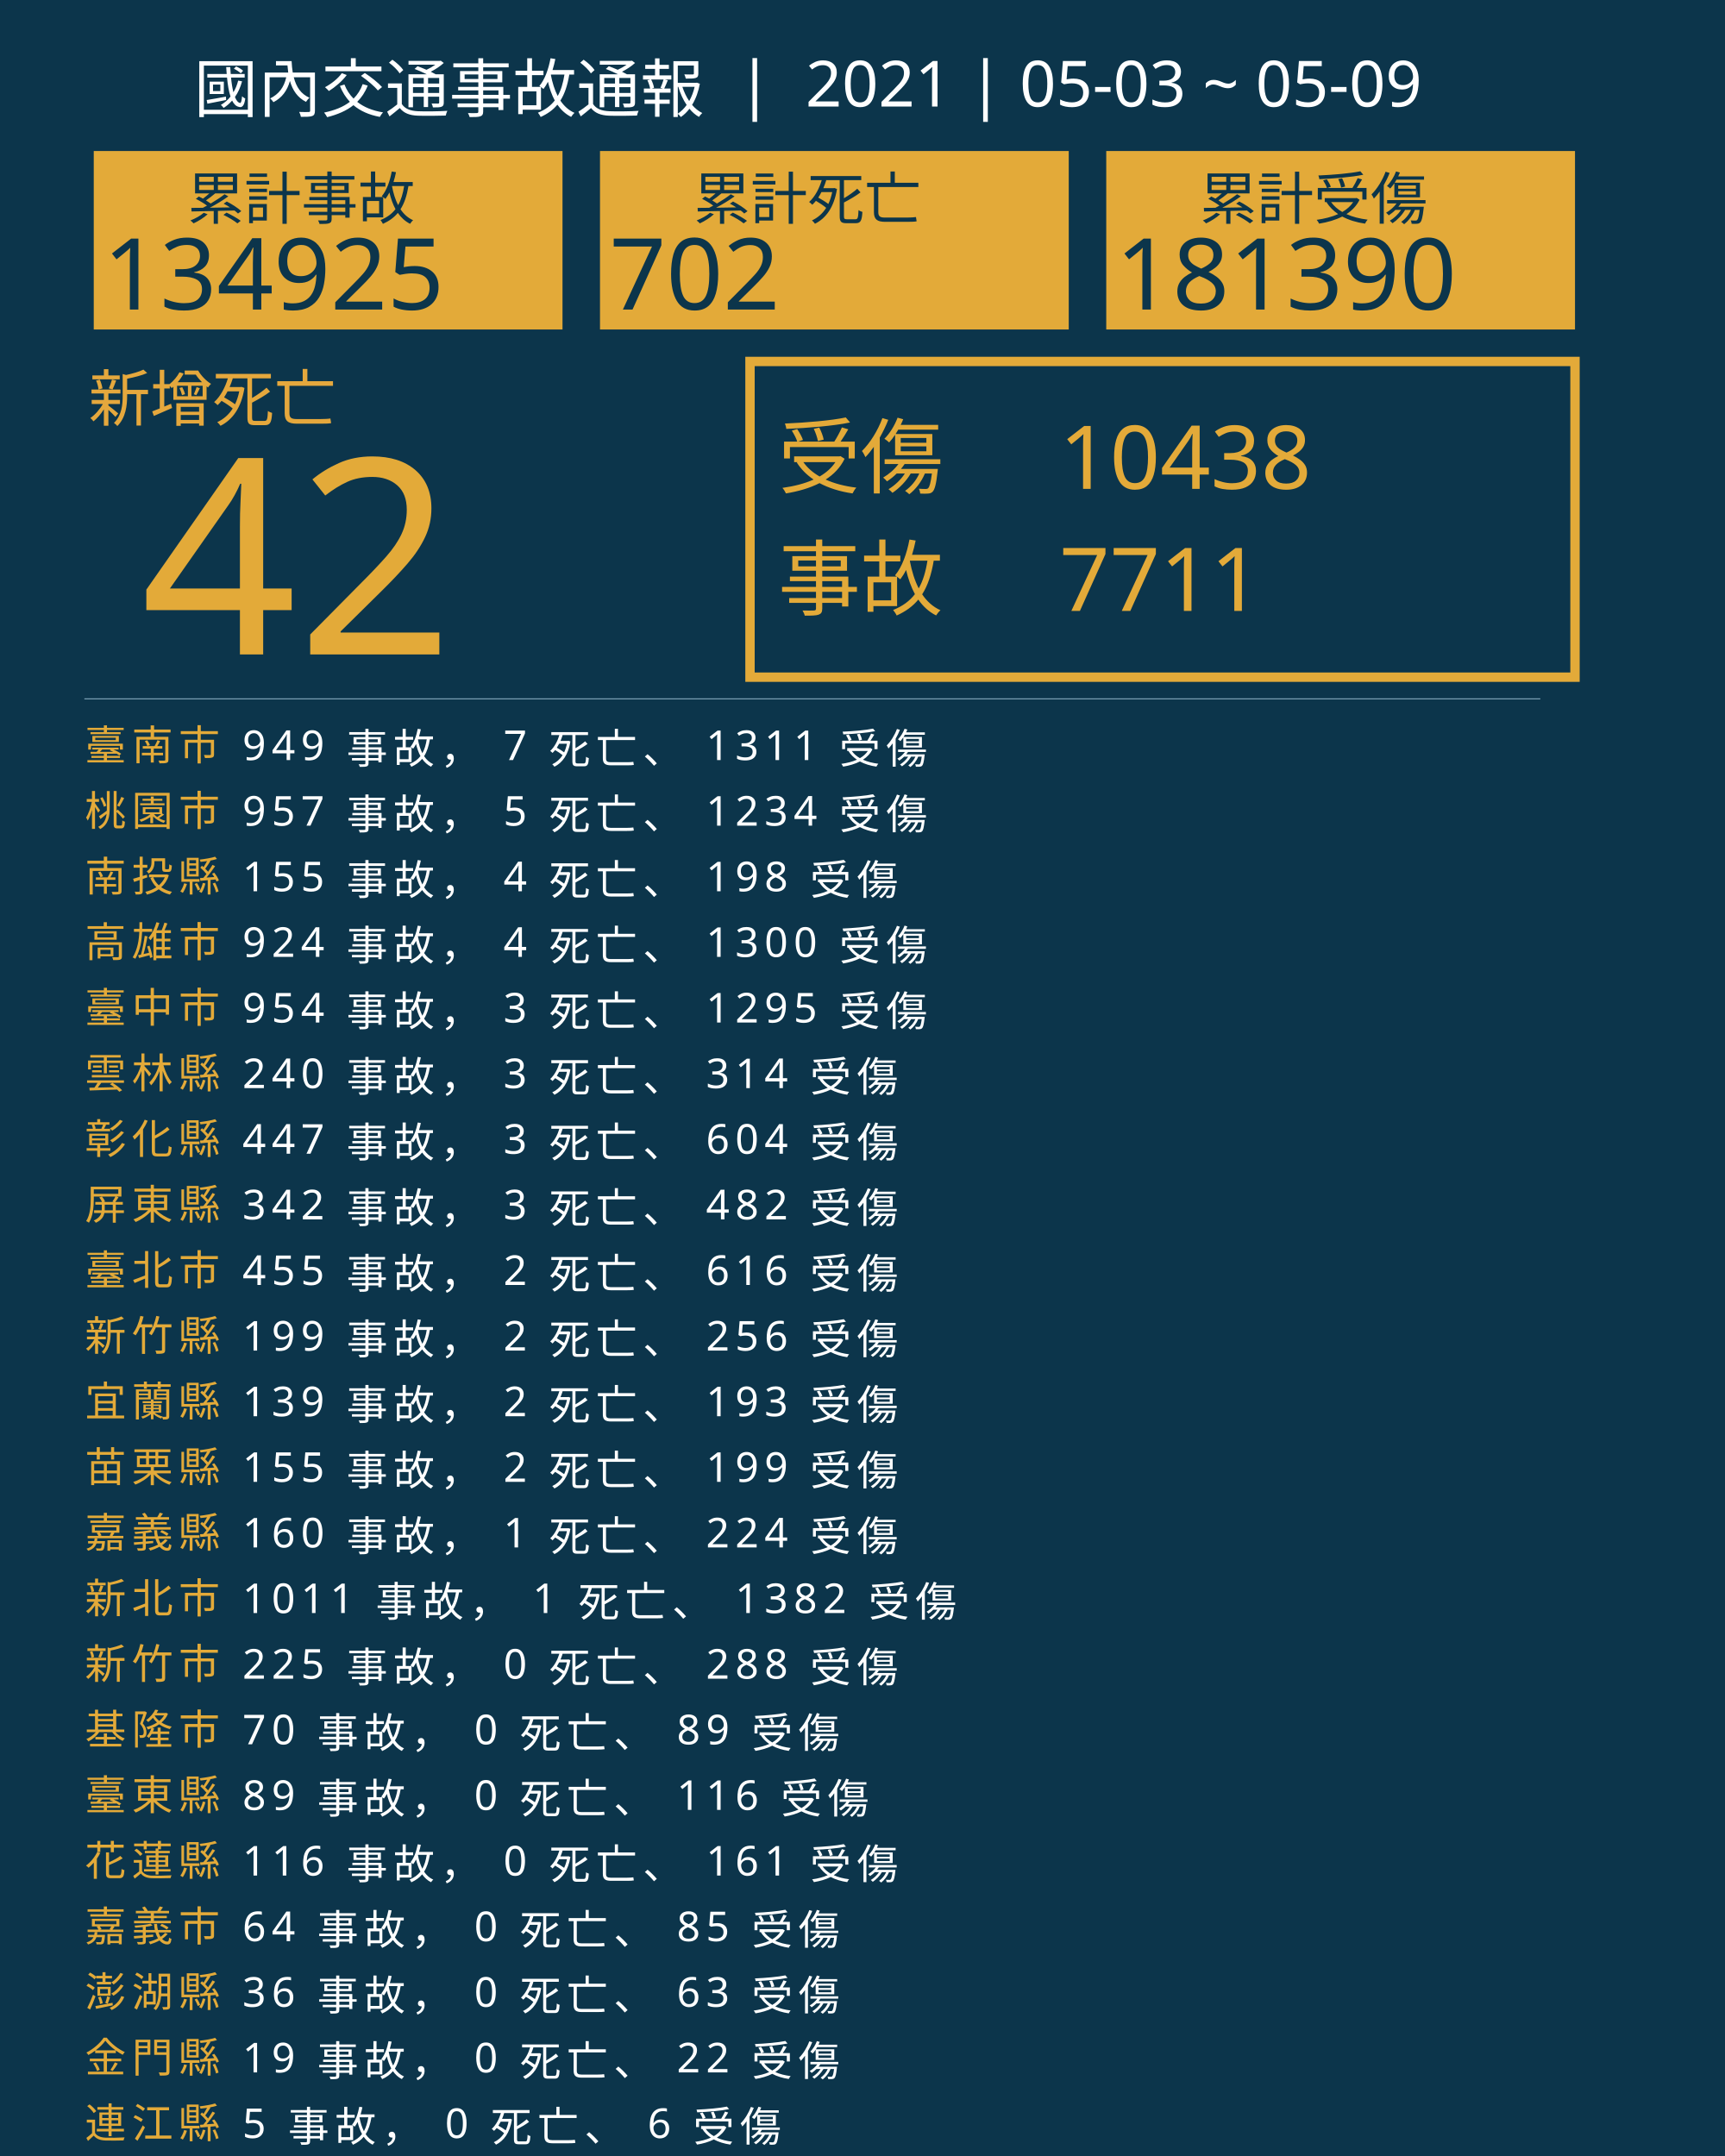
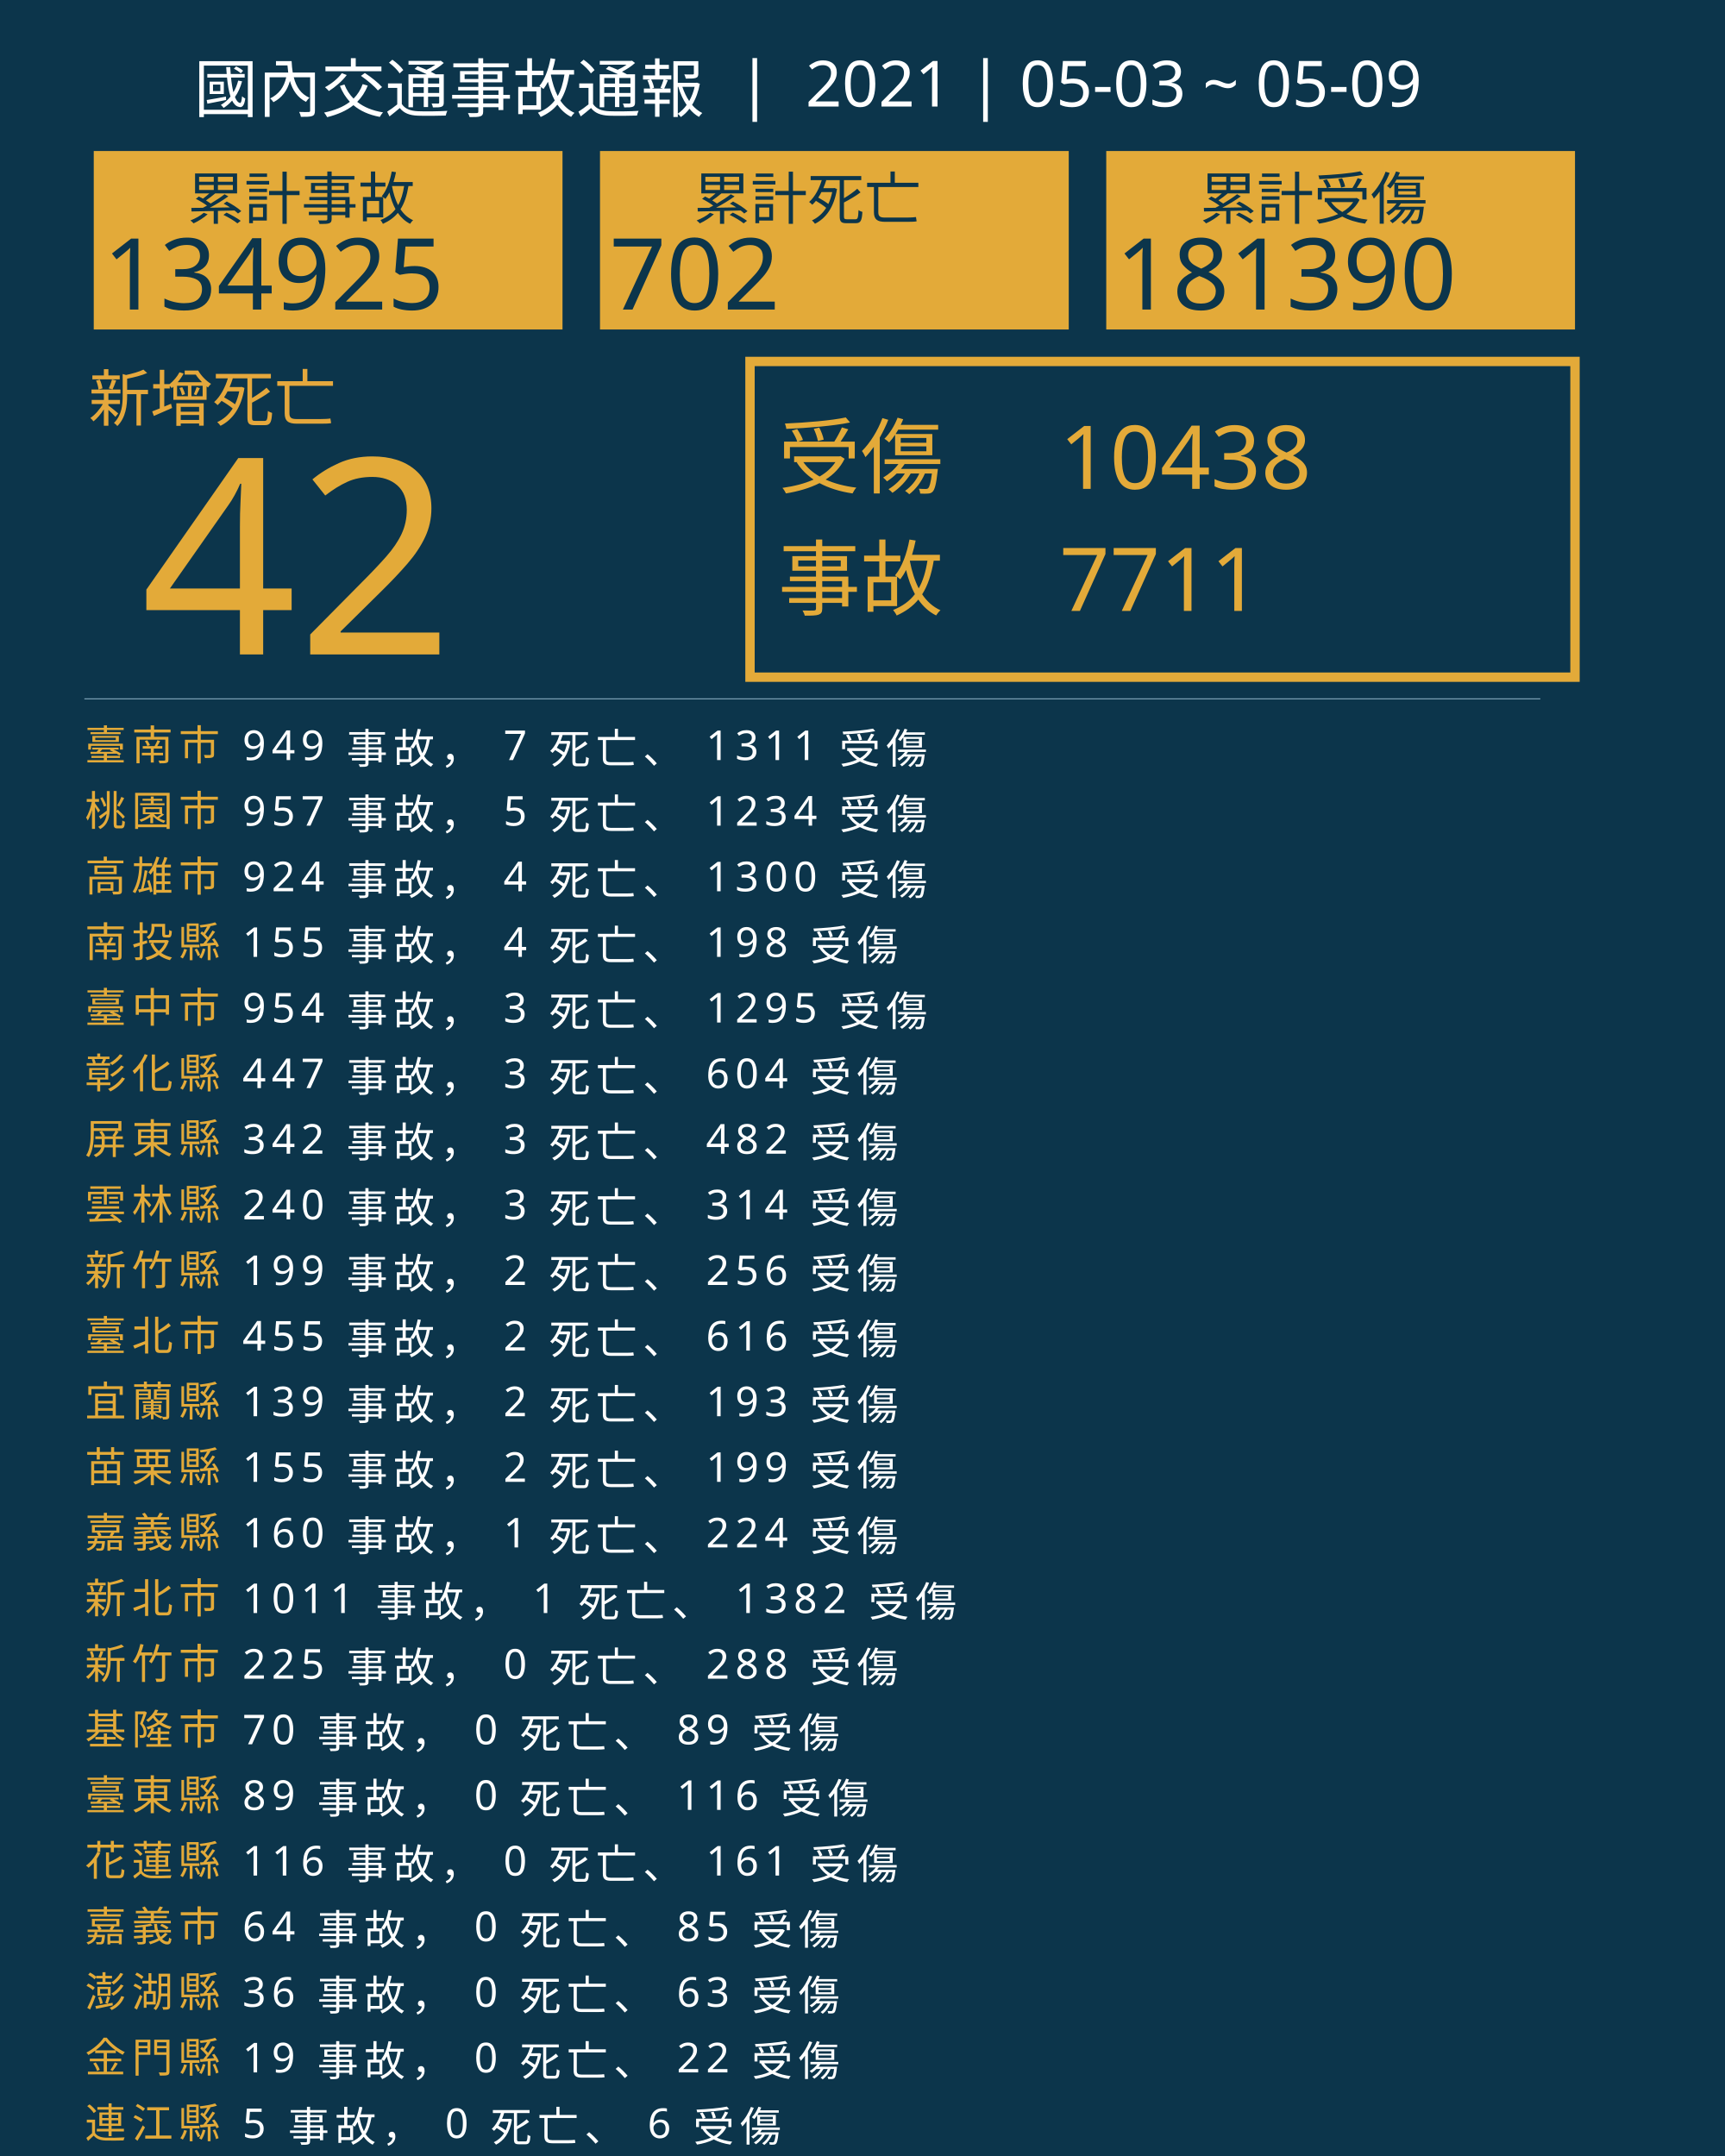
<svg xmlns="http://www.w3.org/2000/svg" version="1.1" id="圖層_1" x="0px" y="0px" viewBox="0 0 1840 2300" style="enable-background:new 0 0 1840 2300;" xml:space="preserve">
  <style type="text/css">
	.st0{fill:#0C354B;}
	.st1{fill:#E5A83D;}
	.st2{font-family:'NotoSansCJKtc-Bold-B5pc-H';}
	.st3{font-size:66px;}
	.st4{fill:#E3AA39;}
	.st5{font-family:'Arial-BoldMT';}
	.st6{font-size:291.776px;}
	.st7{fill:none;stroke:#E3AA39;stroke-miterlimit:10;stroke-width:10;}
	.st8{font-family:'NotoSansCJKtc-Light-B5pc-H';}
	.st9{font-size:88px;}
	.st10{font-family:'NotoSansCJKtc-Medium-B5pc-H';}
	.st11{font-size:94px;}
	.st12{fill:none;stroke:#8AAFC1;stroke-miterlimit:10;}
	.st13{font-size:60.649px;}
	.st14{font-size:106px;}
	.st15{fill:none;}
	.st16{font-size:44px;}
	.st17{letter-spacing:6;}
	.st18{fill:#FFFFFF;}
	.st19{letter-spacing:1;}
	.st20{font-size:68px;}
</style>
  <rect class="st0" width="1840" height="2300" />
  <text transform="matrix(1 0 0 1 94.5001 449.017)" class="st1 st2 st3">新增死亡</text>
  <g>
    <text transform="matrix(1 0 0 1 150 698.1412)" class="st4 st5 st6">42</text>
  </g>
  <g>
    <rect x="800" y="385.6" class="st7" width="880" height="336.8" />
    <g>
      <text transform="matrix(1 0 0 1 830 519.593)" class="st4 st8 st9">受傷</text>
      <text transform="matrix(1 0 0 1 1130 521.5084)" class="st4 st10 st11">10438</text>
      <text transform="matrix(1 0 0 1 1130 651.7274)" class="st4 st10 st11">7711</text>
      <text transform="matrix(1 0 0 1 830 649.4965)" class="st4 st8 st9">事故</text>
    </g>
  </g>
  <line class="st12" x1="90" y1="745.5" x2="1643" y2="745.5" />
  <g>
    <g>
      <rect x="100" y="161.1" class="st4" width="500" height="190.4" />
      <g>
        <text transform="matrix(1 0 0 1 200 233.9079)" class="st0 st10 st13">累計事故</text>
        <g>
          <text transform="matrix(1 0 0 1 110 330.2121)" class="st0 st5 st14">134925</text>
        </g>
      </g>
    </g>
    <g>
      <rect x="640" y="161.1" class="st4" width="500" height="190.4" />
      <g>
        <text transform="matrix(1 0 0 1 740 233.908)" class="st0 st10 st13">累計死亡</text>
        <g>
          <text transform="matrix(1 0 0 1 650 330.2122)" class="st0 st5 st14">702</text>
        </g>
      </g>
    </g>
    <g>
      <rect x="1180" y="161.1" class="st4" width="500" height="190.4" />
      <g>
        <text transform="matrix(1 0 0 1 1280 233.908)" class="st0 st10 st13">累計受傷</text>
        <g>
          <text transform="matrix(1 0 0 1 1190 330.2122)" class="st0 st5 st14">181390</text>
        </g>
      </g>
    </g>
  </g>
  <rect x="90.6" y="772.1" class="st15" width="1141.8" height="314.8" />
  <text transform="matrix(1 0 0 1 90.5591 810.7965)">
    <tspan x="0" y="0" class="st4 st10 st16 st17">臺南市</tspan>
    <tspan x="150.6" y="0" class="st18 st10 st16 st17"> 949 事故， 7 死亡、 1311 受傷</tspan>
    <tspan x="0" y="70" class="st4 st10 st16 st17">桃園市</tspan>
    <tspan x="150.6" y="70" class="st18 st10 st16 st17"> 957 事故， 5 死亡、 1234 受傷</tspan>
-     <tspan x="0" y="140" class="st4 st10 st16 st17">南投縣</tspan>
-     <tspan x="150.6" y="140" class="st18 st10 st16 st17"> 155 事故， 4 死亡、 198 受傷</tspan>
-     <tspan x="0" y="210" class="st4 st10 st16 st17">高雄市</tspan>
-     <tspan x="150.6" y="210" class="st18 st10 st16 st17"> 924 事故， 4 死亡、 1300 受傷</tspan>
+     <tspan x="0" y="140" class="st4 st10 st16 st17">高雄市</tspan>
+     <tspan x="150.6" y="140" class="st18 st10 st16 st17"> 924 事故， 4 死亡、 1300 受傷</tspan>
+     <tspan x="0" y="210" class="st4 st10 st16 st17">南投縣</tspan>
+     <tspan x="150.6" y="210" class="st18 st10 st16 st17"> 155 事故， 4 死亡、 198 受傷</tspan>
    <tspan x="0" y="280" class="st4 st10 st16 st17">臺中市</tspan>
    <tspan x="150.6" y="280" class="st18 st10 st16 st17"> 954 事故， 3 死亡、 1295 受傷</tspan>
-     <tspan x="0" y="350" class="st4 st10 st16 st17">雲林縣</tspan>
-     <tspan x="150.6" y="350" class="st18 st10 st16 st17"> 240 事故， 3 死亡、 314 受傷</tspan>
-     <tspan x="0" y="420" class="st4 st10 st16 st17">彰化縣</tspan>
-     <tspan x="150.6" y="420" class="st18 st10 st16 st17"> 447 事故， 3 死亡、 604 受傷</tspan>
-     <tspan x="0" y="490" class="st4 st10 st16 st17">屏東縣</tspan>
-     <tspan x="150.6" y="490" class="st18 st10 st16 st17"> 342 事故， 3 死亡、 482 受傷</tspan>
-     <tspan x="0" y="560" class="st4 st10 st16 st17">臺北市</tspan>
-     <tspan x="150.6" y="560" class="st18 st10 st16 st17"> 455 事故， 2 死亡、 616 受傷</tspan>
-     <tspan x="0" y="630" class="st4 st10 st16 st17">新竹縣</tspan>
-     <tspan x="150.6" y="630" class="st18 st10 st16 st17"> 199 事故， 2 死亡、 256 受傷</tspan>
+     <tspan x="0" y="350" class="st4 st10 st16 st17">彰化縣</tspan>
+     <tspan x="150.6" y="350" class="st18 st10 st16 st17"> 447 事故， 3 死亡、 604 受傷</tspan>
+     <tspan x="0" y="420" class="st4 st10 st16 st17">屏東縣</tspan>
+     <tspan x="150.6" y="420" class="st18 st10 st16 st17"> 342 事故， 3 死亡、 482 受傷</tspan>
+     <tspan x="0" y="490" class="st4 st10 st16 st17">雲林縣</tspan>
+     <tspan x="150.6" y="490" class="st18 st10 st16 st17"> 240 事故， 3 死亡、 314 受傷</tspan>
+     <tspan x="0" y="560" class="st4 st10 st16 st17">新竹縣</tspan>
+     <tspan x="150.6" y="560" class="st18 st10 st16 st17"> 199 事故， 2 死亡、 256 受傷</tspan>
+     <tspan x="0" y="630" class="st4 st10 st16 st17">臺北市</tspan>
+     <tspan x="150.6" y="630" class="st18 st10 st16 st17"> 455 事故， 2 死亡、 616 受傷</tspan>
    <tspan x="0" y="700" class="st4 st10 st16 st17">宜蘭縣</tspan>
    <tspan x="150.6" y="700" class="st18 st10 st16 st17"> 139 事故， 2 死亡、 193 受傷</tspan>
    <tspan x="0" y="770" class="st4 st10 st16 st17">苗栗縣</tspan>
    <tspan x="150.6" y="770" class="st18 st10 st16 st17"> 155 事故， 2 死亡、 199 受傷</tspan>
    <tspan x="0" y="840" class="st4 st10 st16 st17">嘉義縣</tspan>
    <tspan x="150.6" y="840" class="st18 st10 st16 st17"> 160 事故， 1 死亡、 224 受傷</tspan>
    <tspan x="0" y="910" class="st4 st10 st16 st17">新北市</tspan>
    <tspan x="150.6" y="910" class="st18 st10 st16 st17"> 1011 事故， 1 死亡、 1382 受傷</tspan>
    <tspan x="0" y="980" class="st4 st10 st16 st17">新竹市</tspan>
    <tspan x="150.6" y="980" class="st18 st10 st16 st17"> 225 事故， 0 死亡、 288 受傷</tspan>
    <tspan x="0" y="1050" class="st4 st10 st16 st17">基隆市</tspan>
    <tspan x="150.6" y="1050" class="st18 st10 st16 st17"> 70 事故， 0 死亡、 89 受傷</tspan>
    <tspan x="0" y="1120" class="st4 st10 st16 st17">臺東縣</tspan>
    <tspan x="150.6" y="1120" class="st18 st10 st16 st17"> 89 事故， 0 死亡、 116 受傷</tspan>
    <tspan x="0" y="1190" class="st4 st10 st16 st17">花蓮縣</tspan>
    <tspan x="150.6" y="1190" class="st18 st10 st16 st17"> 116 事故， 0 死亡、 161 受傷</tspan>
    <tspan x="0" y="1260" class="st4 st10 st16 st17">嘉義市</tspan>
    <tspan x="150.6" y="1260" class="st18 st10 st16 st17"> 64 事故， 0 死亡、 85 受傷</tspan>
    <tspan x="0" y="1330" class="st4 st10 st16 st17">澎湖縣</tspan>
    <tspan x="150.6" y="1330" class="st18 st10 st16 st17"> 36 事故， 0 死亡、 63 受傷</tspan>
    <tspan x="0" y="1400" class="st4 st10 st16 st17">金門縣</tspan>
    <tspan x="150.6" y="1400" class="st18 st10 st16 st17"> 19 事故， 0 死亡、 22 受傷</tspan>
    <tspan x="0" y="1470" class="st4 st10 st16 st17">連江縣</tspan>
    <tspan x="150.6" y="1470" class="st18 st10 st16 st17"> 5 事故， 0 死亡、 6 受傷</tspan>
  </text>
  <text transform="matrix(1 0 0 1 207 119.2712)" class="st18 st8 st20">國內交通事故通報  |  2021 | 05-03 ~ 05-09</text>
</svg>
